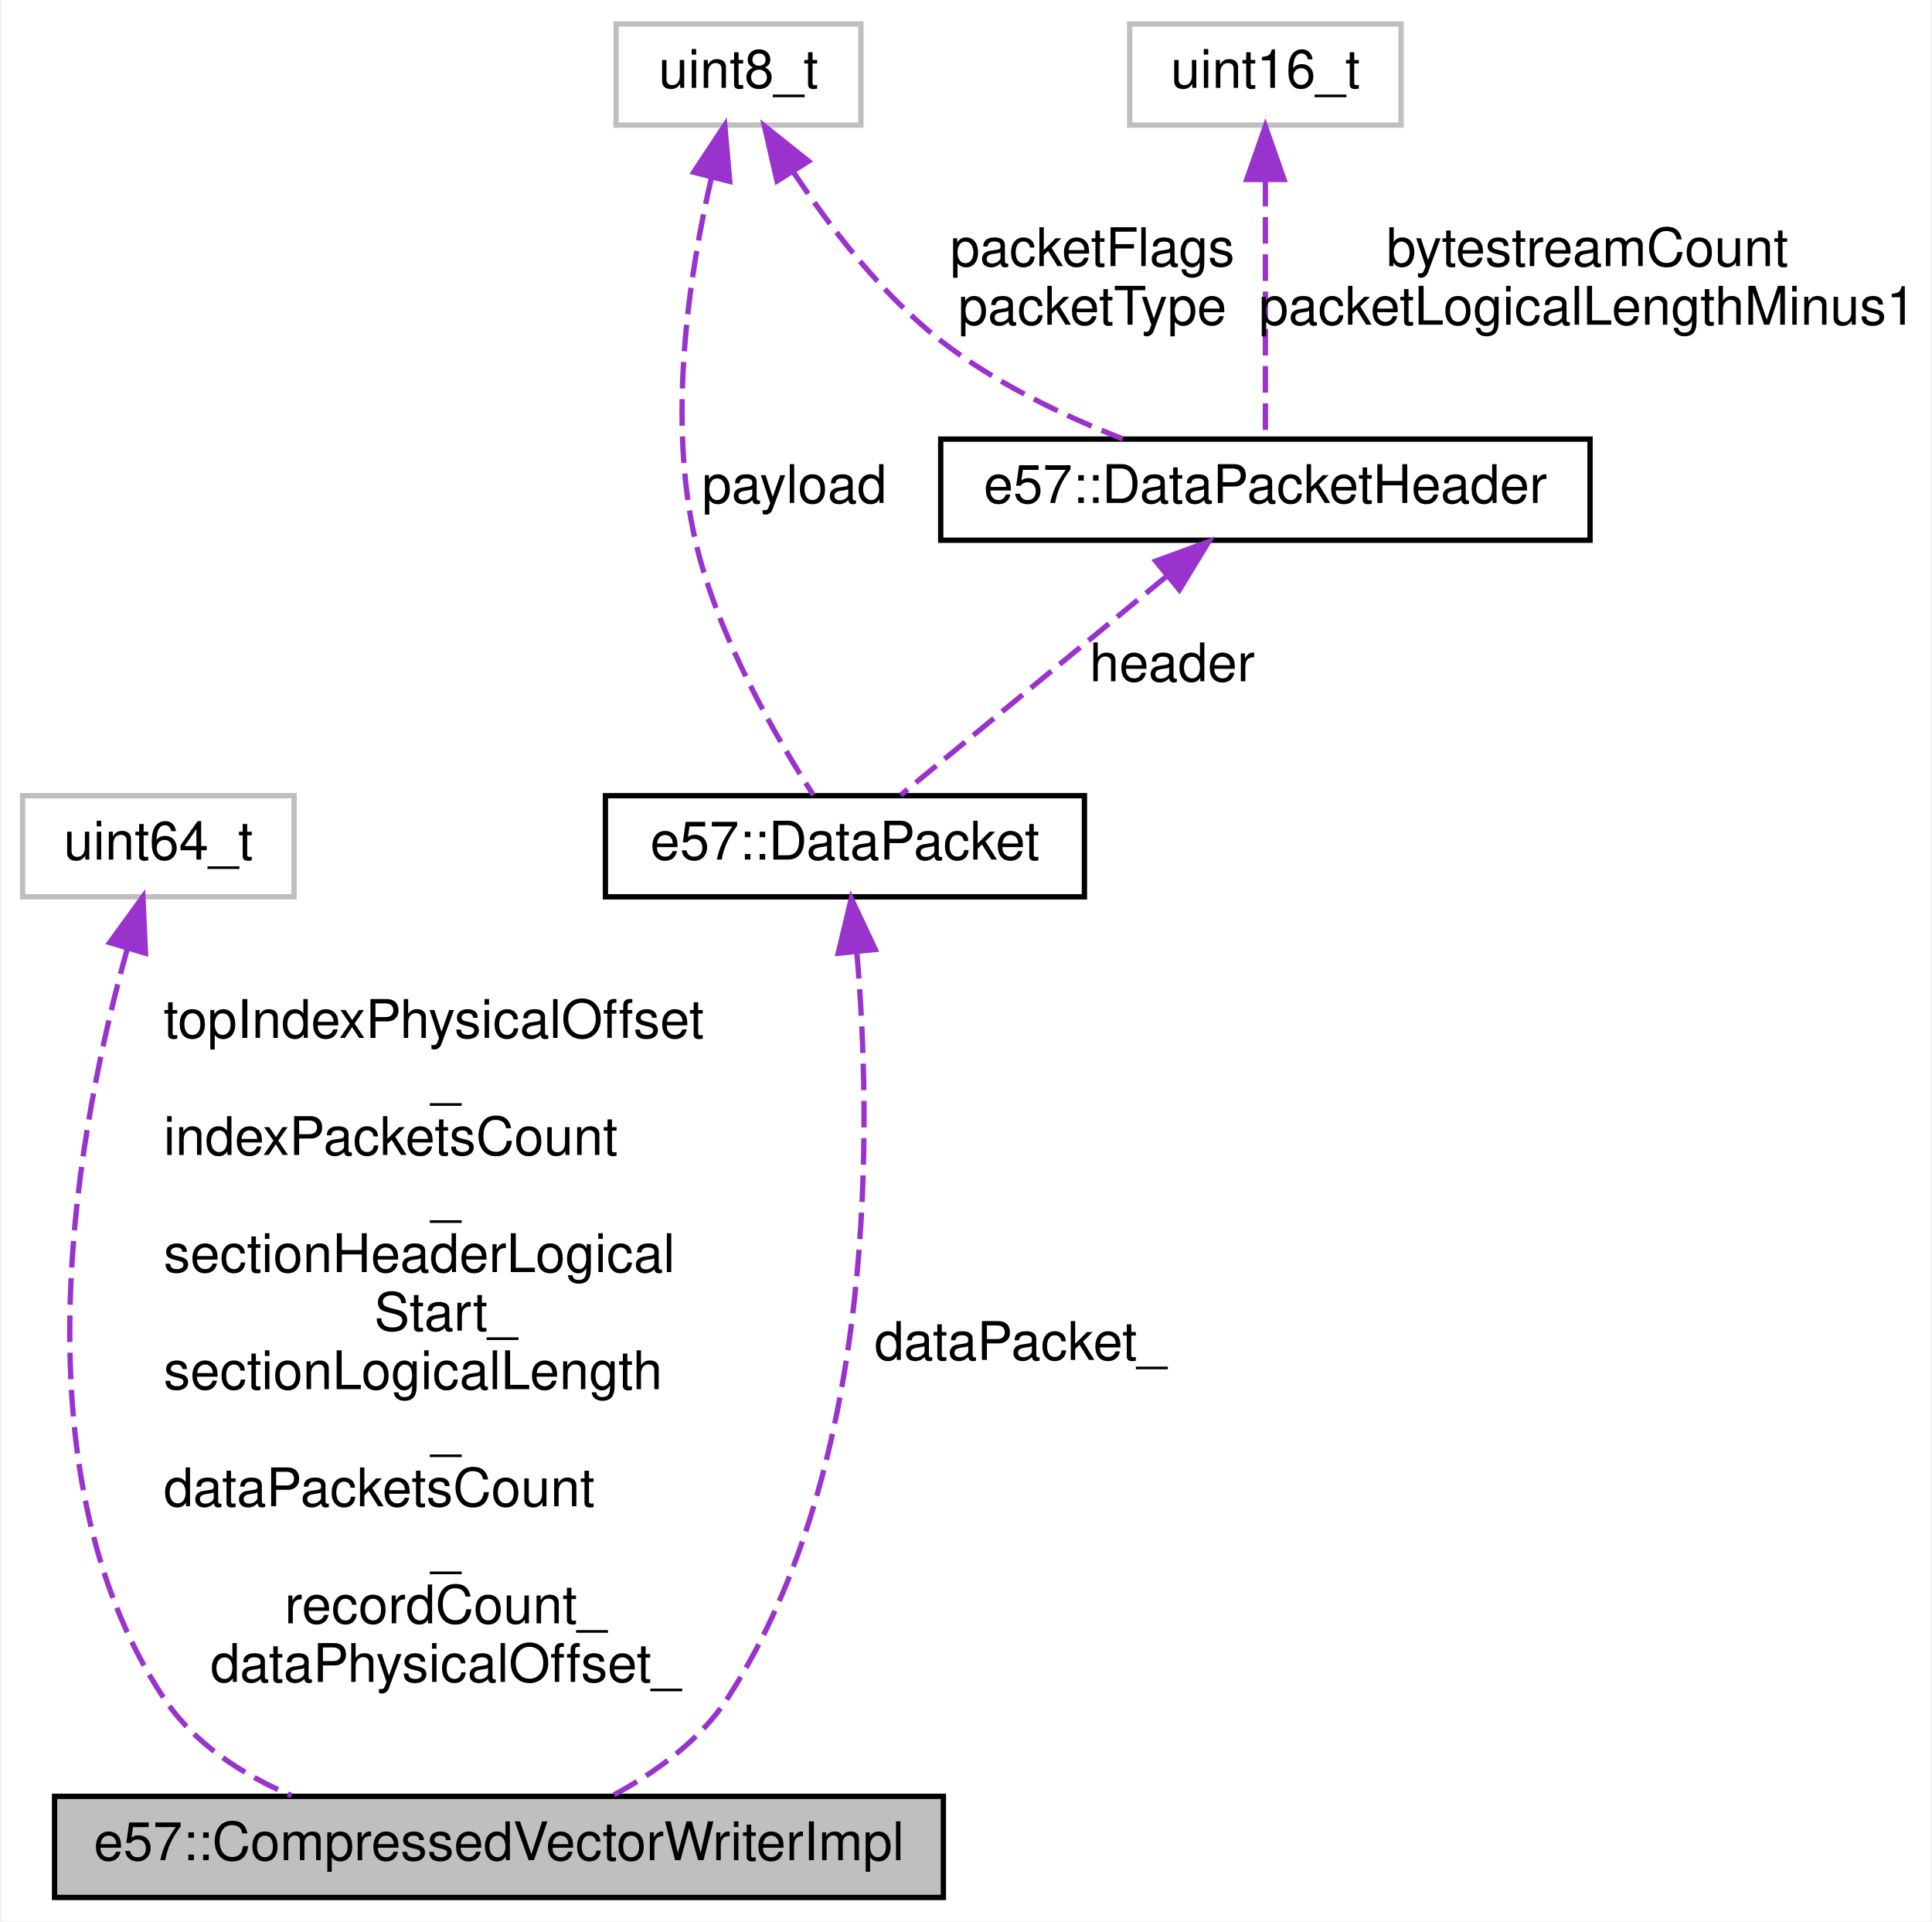
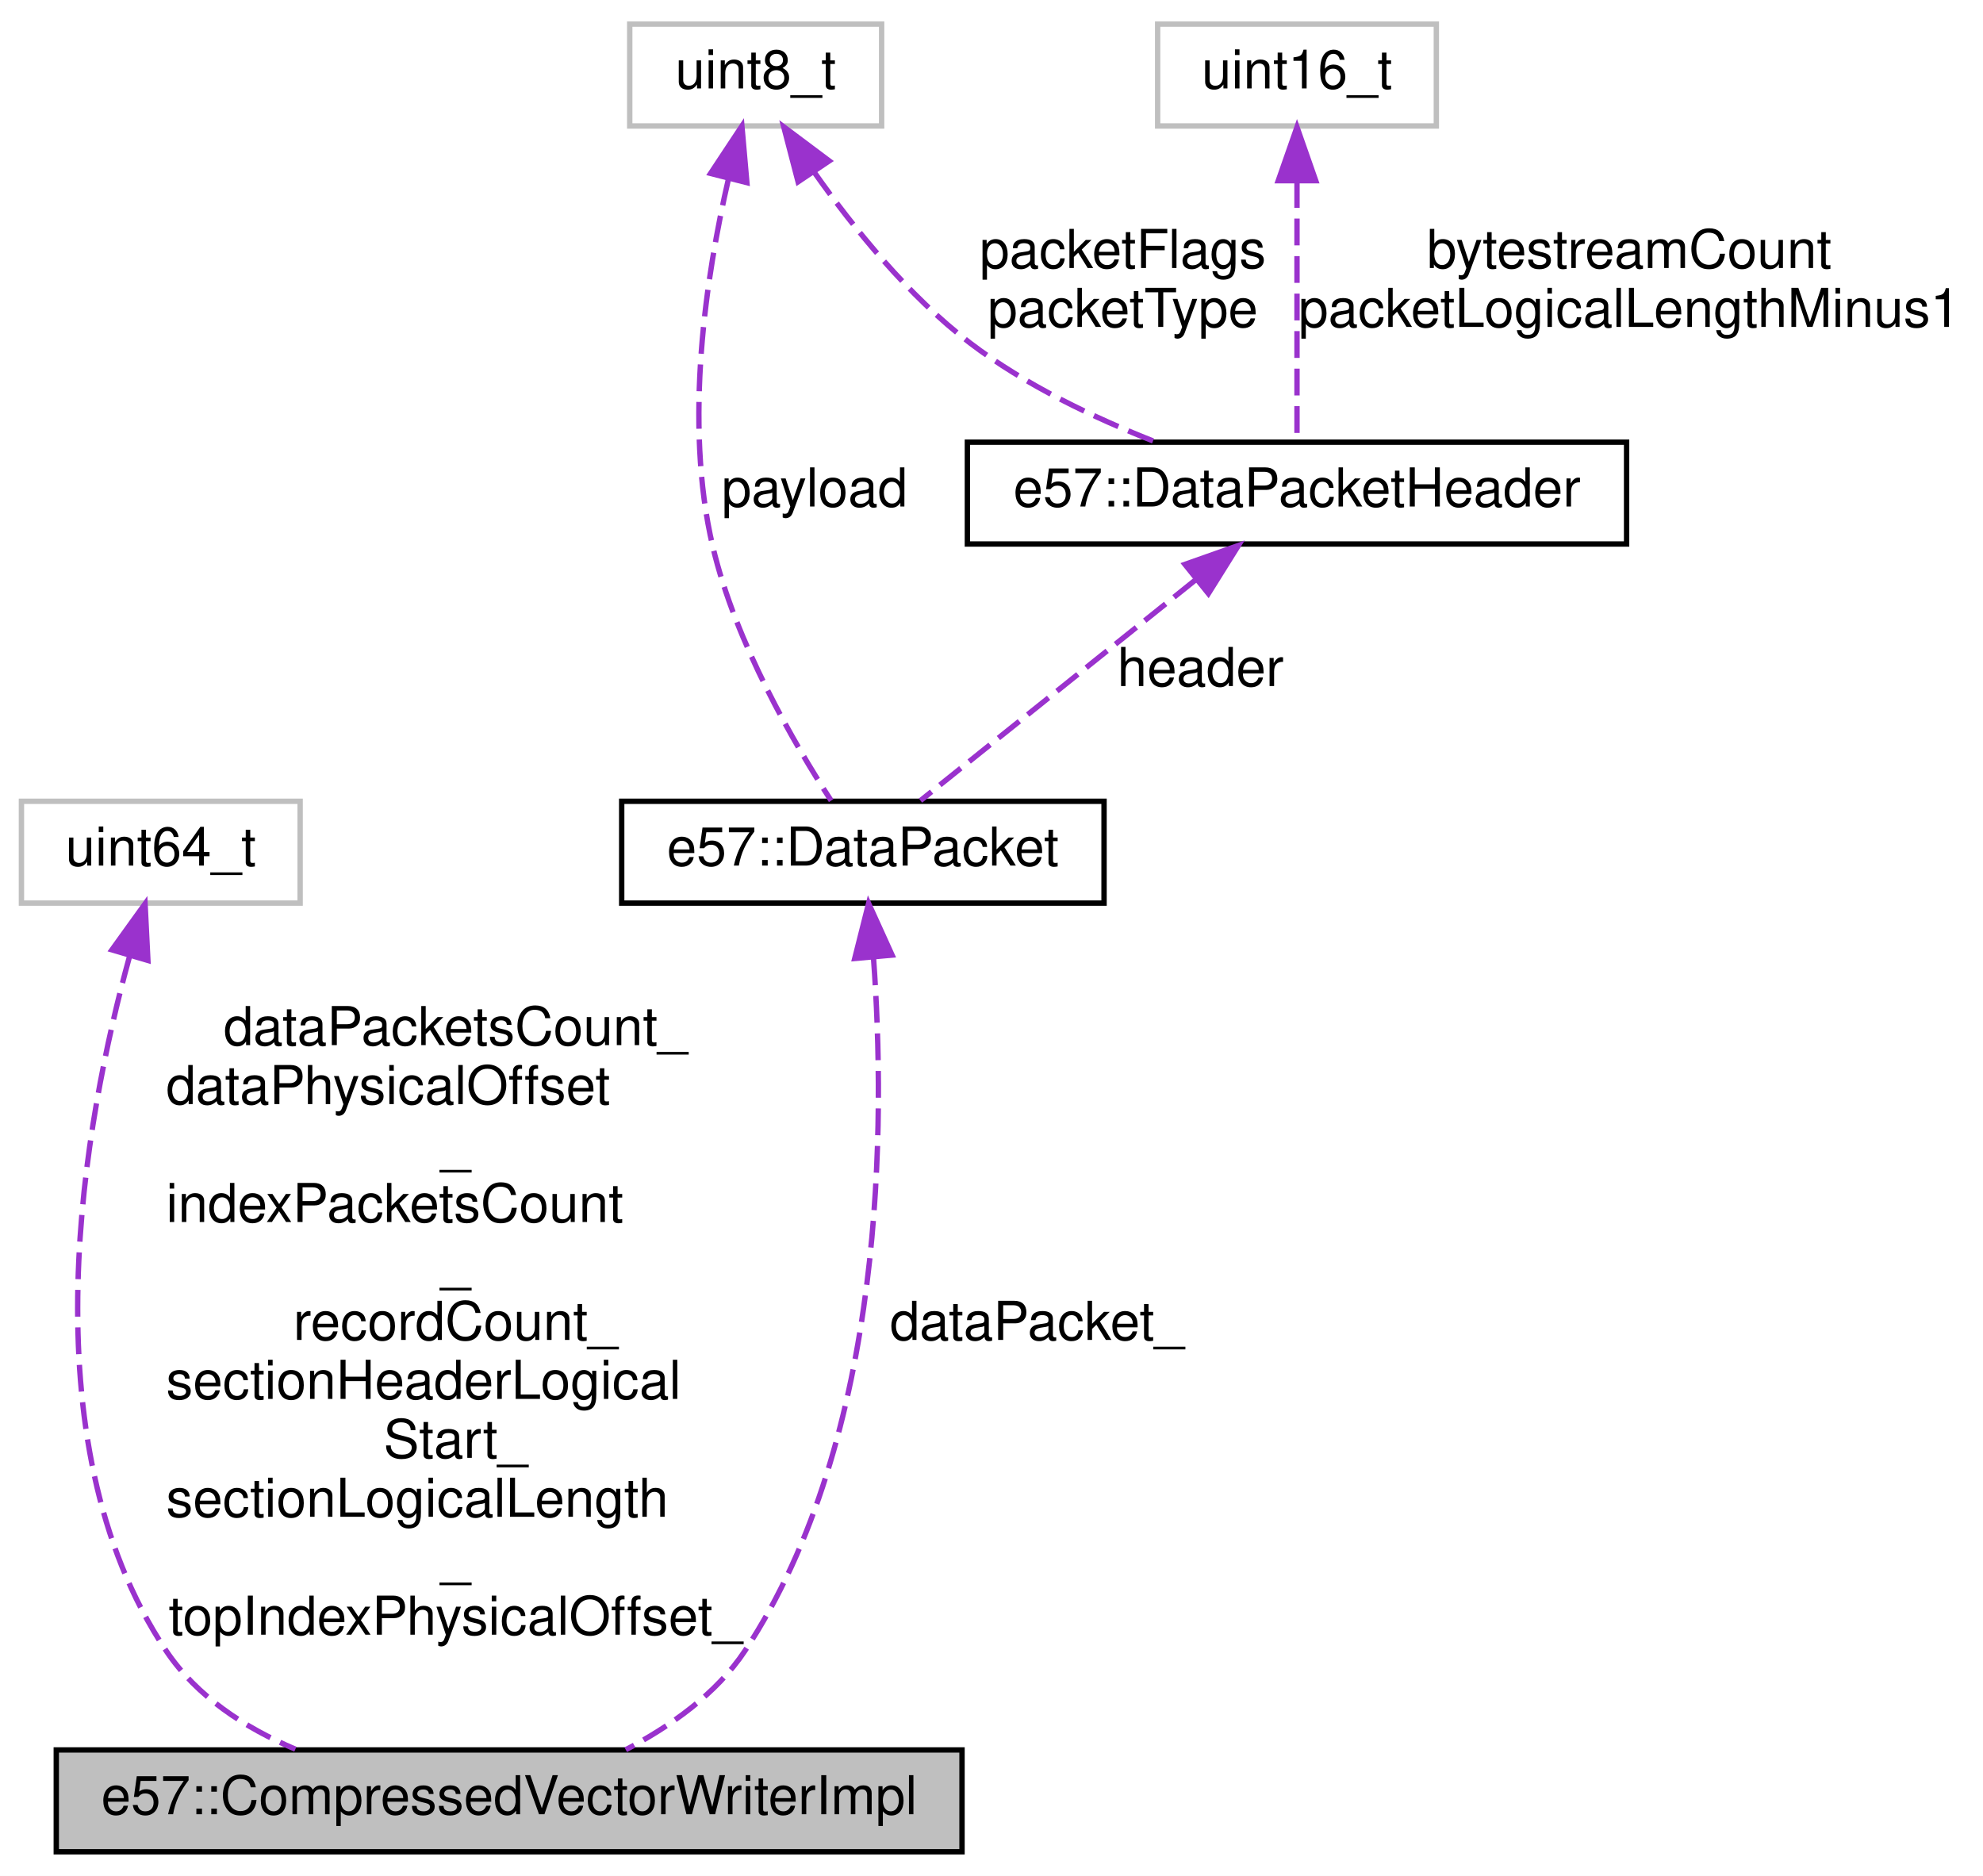
- <svg xmlns="http://www.w3.org/2000/svg" xmlns:xlink="http://www.w3.org/1999/xlink" width="363pt" height="361pt" viewBox="0.00 0.00 362.50 361.00">
-   <g id="graph0" class="graph" transform="scale(1 1) rotate(0) translate(4 357)">
-     <polygon fill="white" stroke="transparent" points="-4,4 -4,-357 358.5,-357 358.5,4 -4,4" />
+ <svg xmlns="http://www.w3.org/2000/svg" xmlns:xlink="http://www.w3.org/1999/xlink" width="370pt" height="350pt" viewBox="0.00 0.00 370.00 350.00">
+   <g id="graph0" class="graph" transform="scale(1 1) rotate(0) translate(4 346)">
+     <polygon fill="white" stroke="transparent" points="-4,4 -4,-346 366,-346 366,4 -4,4" />
    <g id="node1" class="node">
      <g id="a_node1">
        <a xlink:title=" ">
-           <polygon fill="#bfbfbf" stroke="black" points="6,-0.5 6,-19.5 173,-19.5 173,-0.5 6,-0.5" />
-           <text text-anchor="middle" x="89.5" y="-7.5" font-family="Helvetica,sans-Serif" font-size="10.00">e57::CompressedVectorWriterImpl</text>
+           <polygon fill="#bfbfbf" stroke="black" points="6.5,-0.5 6.5,-19.5 175.5,-19.5 175.5,-0.5 6.5,-0.5" />
+           <text text-anchor="middle" x="91" y="-7.5" font-family="Helvetica,sans-Serif" font-size="10.00">e57::CompressedVectorWriterImpl</text>
        </a>
      </g>
    </g>
    <g id="node2" class="node">
      <g id="a_node2">
        <a xlink:title=" ">
-           <polygon fill="white" stroke="#bfbfbf" points="0,-188.5 0,-207.5 51,-207.5 51,-188.5 0,-188.5" />
-           <text text-anchor="middle" x="25.5" y="-195.5" font-family="Helvetica,sans-Serif" font-size="10.00">uint64_t</text>
+           <polygon fill="white" stroke="#bfbfbf" points="0,-177.5 0,-196.5 52,-196.5 52,-177.5 0,-177.5" />
+           <text text-anchor="middle" x="26" y="-184.5" font-family="Helvetica,sans-Serif" font-size="10.00">uint64_t</text>
        </a>
      </g>
    </g>
    <g id="edge1" class="edge">
-       <path fill="none" stroke="#9a32cd" stroke-dasharray="5,2" d="M19.7,-178.83C10.81,-147.24 -2.32,-81.41 26.5,-38 32.16,-29.47 41.13,-23.63 50.54,-19.63" />
-       <polygon fill="#9a32cd" stroke="#9a32cd" points="16.37,-179.91 22.6,-188.49 23.08,-177.9 16.37,-179.91" />
-       <text text-anchor="start" x="26.5" y="-162" font-family="Helvetica,sans-Serif" font-size="10.00"> topIndexPhysicalOffset</text>
-       <text text-anchor="middle" x="79.5" y="-151" font-family="Helvetica,sans-Serif" font-size="10.00">_</text>
-       <text text-anchor="start" x="26.5" y="-140" font-family="Helvetica,sans-Serif" font-size="10.00">indexPacketsCount</text>
-       <text text-anchor="middle" x="79.5" y="-129" font-family="Helvetica,sans-Serif" font-size="10.00">_</text>
-       <text text-anchor="start" x="26.5" y="-118" font-family="Helvetica,sans-Serif" font-size="10.00">sectionHeaderLogical</text>
-       <text text-anchor="middle" x="79.5" y="-107" font-family="Helvetica,sans-Serif" font-size="10.00">Start_</text>
-       <text text-anchor="start" x="26.5" y="-96" font-family="Helvetica,sans-Serif" font-size="10.00">sectionLogicalLength</text>
-       <text text-anchor="middle" x="79.5" y="-85" font-family="Helvetica,sans-Serif" font-size="10.00">_</text>
-       <text text-anchor="start" x="26.5" y="-74" font-family="Helvetica,sans-Serif" font-size="10.00">dataPacketsCount</text>
-       <text text-anchor="middle" x="79.5" y="-63" font-family="Helvetica,sans-Serif" font-size="10.00">_</text>
-       <text text-anchor="middle" x="79.5" y="-52" font-family="Helvetica,sans-Serif" font-size="10.00">recordCount_</text>
-       <text text-anchor="middle" x="79.5" y="-41" font-family="Helvetica,sans-Serif" font-size="10.00">dataPhysicalOffset_</text>
+       <path fill="none" stroke="#9a32cd" stroke-dasharray="5,2" d="M20.14,-167.44C11.87,-137.42 0.54,-77.59 27,-38 32.7,-29.48 41.66,-23.64 51.11,-19.64" />
+       <polygon fill="#9a32cd" stroke="#9a32cd" points="16.88,-168.78 23.07,-177.38 23.6,-166.8 16.88,-168.78" />
+       <text text-anchor="middle" x="81" y="-151" font-family="Helvetica,sans-Serif" font-size="10.00"> dataPacketsCount_</text>
+       <text text-anchor="start" x="27" y="-140" font-family="Helvetica,sans-Serif" font-size="10.00">dataPhysicalOffset</text>
+       <text text-anchor="middle" x="81" y="-129" font-family="Helvetica,sans-Serif" font-size="10.00">_</text>
+       <text text-anchor="start" x="27" y="-118" font-family="Helvetica,sans-Serif" font-size="10.00">indexPacketsCount</text>
+       <text text-anchor="middle" x="81" y="-107" font-family="Helvetica,sans-Serif" font-size="10.00">_</text>
+       <text text-anchor="middle" x="81" y="-96" font-family="Helvetica,sans-Serif" font-size="10.00">recordCount_</text>
+       <text text-anchor="start" x="27" y="-85" font-family="Helvetica,sans-Serif" font-size="10.00">sectionHeaderLogical</text>
+       <text text-anchor="middle" x="81" y="-74" font-family="Helvetica,sans-Serif" font-size="10.00">Start_</text>
+       <text text-anchor="start" x="27" y="-63" font-family="Helvetica,sans-Serif" font-size="10.00">sectionLogicalLength</text>
+       <text text-anchor="middle" x="81" y="-52" font-family="Helvetica,sans-Serif" font-size="10.00">_</text>
+       <text text-anchor="middle" x="81" y="-41" font-family="Helvetica,sans-Serif" font-size="10.00">topIndexPhysicalOffset_</text>
    </g>
    <g id="node3" class="node">
      <g id="a_node3">
        <a xlink:href="classe57_1_1_data_packet.html" target="_top" xlink:title=" ">
-           <polygon fill="white" stroke="black" points="109.5,-188.5 109.5,-207.5 199.5,-207.5 199.5,-188.5 109.5,-188.5" />
-           <text text-anchor="middle" x="154.5" y="-195.5" font-family="Helvetica,sans-Serif" font-size="10.00">e57::DataPacket</text>
+           <polygon fill="white" stroke="black" points="112,-177.5 112,-196.5 202,-196.5 202,-177.5 112,-177.5" />
+           <text text-anchor="middle" x="157" y="-184.5" font-family="Helvetica,sans-Serif" font-size="10.00">e57::DataPacket</text>
        </a>
      </g>
    </g>
    <g id="edge2" class="edge">
-       <path fill="none" stroke="#9a32cd" stroke-dasharray="5,2" d="M156.73,-178.13C159.49,-146.45 160.79,-81.77 132.5,-38 127.33,-30 118.87,-23.95 110.82,-19.62" />
-       <polygon fill="#9a32cd" stroke="#9a32cd" points="153.24,-177.9 155.7,-188.2 160.2,-178.61 153.24,-177.9" />
-       <text text-anchor="middle" x="187.5" y="-101.5" font-family="Helvetica,sans-Serif" font-size="10.00"> dataPacket_</text>
+       <path fill="none" stroke="#9a32cd" stroke-dasharray="5,2" d="M158.99,-167.17C161.19,-137.21 161.43,-77.99 135,-38 129.66,-29.92 121,-23.86 112.76,-19.54" />
+       <polygon fill="#9a32cd" stroke="#9a32cd" points="155.48,-167.17 158.07,-177.45 162.45,-167.8 155.48,-167.17" />
+       <text text-anchor="middle" x="189.5" y="-96" font-family="Helvetica,sans-Serif" font-size="10.00"> dataPacket_</text>
    </g>
    <g id="node4" class="node">
      <g id="a_node4">
        <a xlink:title=" ">
-           <polygon fill="white" stroke="#bfbfbf" points="111.5,-333.5 111.5,-352.5 157.5,-352.5 157.5,-333.5 111.5,-333.5" />
-           <text text-anchor="middle" x="134.5" y="-340.5" font-family="Helvetica,sans-Serif" font-size="10.00">uint8_t</text>
+           <polygon fill="white" stroke="#bfbfbf" points="113.5,-322.5 113.5,-341.5 160.5,-341.5 160.5,-322.5 113.5,-322.5" />
+           <text text-anchor="middle" x="137" y="-329.5" font-family="Helvetica,sans-Serif" font-size="10.00">uint8_t</text>
        </a>
      </g>
    </g>
    <g id="edge3" class="edge">
-       <path fill="none" stroke="#9a32cd" stroke-dasharray="5,2" d="M129.41,-323.57C125.3,-305.8 121.01,-278.24 126.5,-255 130.75,-237.02 141.7,-218.22 148.58,-207.62" />
-       <polygon fill="#9a32cd" stroke="#9a32cd" points="126.08,-324.64 131.93,-333.48 132.86,-322.92 126.08,-324.64" />
-       <text text-anchor="middle" x="145" y="-262.5" font-family="Helvetica,sans-Serif" font-size="10.00"> payload</text>
+       <path fill="none" stroke="#9a32cd" stroke-dasharray="5,2" d="M131.91,-312.57C127.8,-294.8 123.51,-267.24 129,-244 133.25,-226.02 144.2,-207.22 151.08,-196.62" />
+       <polygon fill="#9a32cd" stroke="#9a32cd" points="128.58,-313.64 134.43,-322.48 135.36,-311.92 128.58,-313.64" />
+       <text text-anchor="middle" x="148" y="-251.5" font-family="Helvetica,sans-Serif" font-size="10.00"> payload</text>
    </g>
    <g id="node5" class="node">
      <g id="a_node5">
        <a xlink:href="classe57_1_1_data_packet_header.html" target="_top" xlink:title=" ">
-           <polygon fill="white" stroke="black" points="172.5,-255.5 172.5,-274.5 294.5,-274.5 294.5,-255.5 172.5,-255.5" />
-           <text text-anchor="middle" x="233.5" y="-262.5" font-family="Helvetica,sans-Serif" font-size="10.00">e57::DataPacketHeader</text>
+           <polygon fill="white" stroke="black" points="176.5,-244.5 176.5,-263.5 299.5,-263.5 299.5,-244.5 176.5,-244.5" />
+           <text text-anchor="middle" x="238" y="-251.5" font-family="Helvetica,sans-Serif" font-size="10.00">e57::DataPacketHeader</text>
        </a>
      </g>
    </g>
    <g id="edge6" class="edge">
-       <path fill="none" stroke="#9a32cd" stroke-dasharray="5,2" d="M144.78,-324.74C151.6,-314.45 161.33,-301.74 172.5,-293 182.62,-285.08 195.44,-278.95 206.7,-274.55" />
-       <polygon fill="#9a32cd" stroke="#9a32cd" points="141.74,-322.99 139.38,-333.32 147.67,-326.72 141.74,-322.99" />
-       <text text-anchor="middle" x="201" y="-307" font-family="Helvetica,sans-Serif" font-size="10.00"> packetFlags</text>
-       <text text-anchor="middle" x="201" y="-296" font-family="Helvetica,sans-Serif" font-size="10.00">packetType</text>
+       <path fill="none" stroke="#9a32cd" stroke-dasharray="5,2" d="M148,-313.76C155.25,-303.48 165.5,-290.77 177,-282 187.31,-274.14 200.28,-267.98 211.6,-263.55" />
+       <polygon fill="#9a32cd" stroke="#9a32cd" points="144.91,-312.08 142.24,-322.33 150.72,-315.98 144.91,-312.08" />
+       <text text-anchor="middle" x="205.5" y="-296" font-family="Helvetica,sans-Serif" font-size="10.00"> packetFlags</text>
+       <text text-anchor="middle" x="205.5" y="-285" font-family="Helvetica,sans-Serif" font-size="10.00">packetType</text>
    </g>
    <g id="edge4" class="edge">
-       <path fill="none" stroke="#9a32cd" stroke-dasharray="5,2" d="M214.92,-248.71C199.36,-235.91 177.7,-218.09 164.99,-207.63" />
-       <polygon fill="#9a32cd" stroke="#9a32cd" points="212.9,-251.58 222.85,-255.23 217.35,-246.18 212.9,-251.58" />
-       <text text-anchor="middle" x="216" y="-229" font-family="Helvetica,sans-Serif" font-size="10.00"> header</text>
+       <path fill="none" stroke="#9a32cd" stroke-dasharray="5,2" d="M218.95,-237.71C202.99,-224.91 180.79,-207.09 167.75,-196.63" />
+       <polygon fill="#9a32cd" stroke="#9a32cd" points="217.09,-240.7 227.08,-244.23 221.47,-235.25 217.09,-240.7" />
+       <text text-anchor="middle" x="220" y="-218" font-family="Helvetica,sans-Serif" font-size="10.00"> header</text>
    </g>
    <g id="node6" class="node">
      <g id="a_node6">
        <a xlink:title=" ">
-           <polygon fill="white" stroke="#bfbfbf" points="208,-333.5 208,-352.5 259,-352.5 259,-333.5 208,-333.5" />
-           <text text-anchor="middle" x="233.5" y="-340.5" font-family="Helvetica,sans-Serif" font-size="10.00">uint16_t</text>
+           <polygon fill="white" stroke="#bfbfbf" points="212,-322.5 212,-341.5 264,-341.5 264,-322.5 212,-322.5" />
+           <text text-anchor="middle" x="238" y="-329.5" font-family="Helvetica,sans-Serif" font-size="10.00">uint16_t</text>
        </a>
      </g>
    </g>
    <g id="edge5" class="edge">
-       <path fill="none" stroke="#9a32cd" stroke-dasharray="5,2" d="M233.5,-323.22C233.5,-307.7 233.5,-286.36 233.5,-274.62" />
-       <polygon fill="#9a32cd" stroke="#9a32cd" points="230,-323.28 233.5,-333.28 237,-323.28 230,-323.28" />
-       <text text-anchor="middle" x="294" y="-307" font-family="Helvetica,sans-Serif" font-size="10.00"> bytestreamCount</text>
-       <text text-anchor="middle" x="294" y="-296" font-family="Helvetica,sans-Serif" font-size="10.00">packetLogicalLengthMinus1</text>
+       <path fill="none" stroke="#9a32cd" stroke-dasharray="5,2" d="M238,-312.22C238,-296.7 238,-275.36 238,-263.62" />
+       <polygon fill="#9a32cd" stroke="#9a32cd" points="234.5,-312.28 238,-322.28 241.5,-312.28 234.5,-312.28" />
+       <text text-anchor="middle" x="300" y="-296" font-family="Helvetica,sans-Serif" font-size="10.00"> bytestreamCount</text>
+       <text text-anchor="middle" x="300" y="-285" font-family="Helvetica,sans-Serif" font-size="10.00">packetLogicalLengthMinus1</text>
    </g>
  </g>
</svg>
